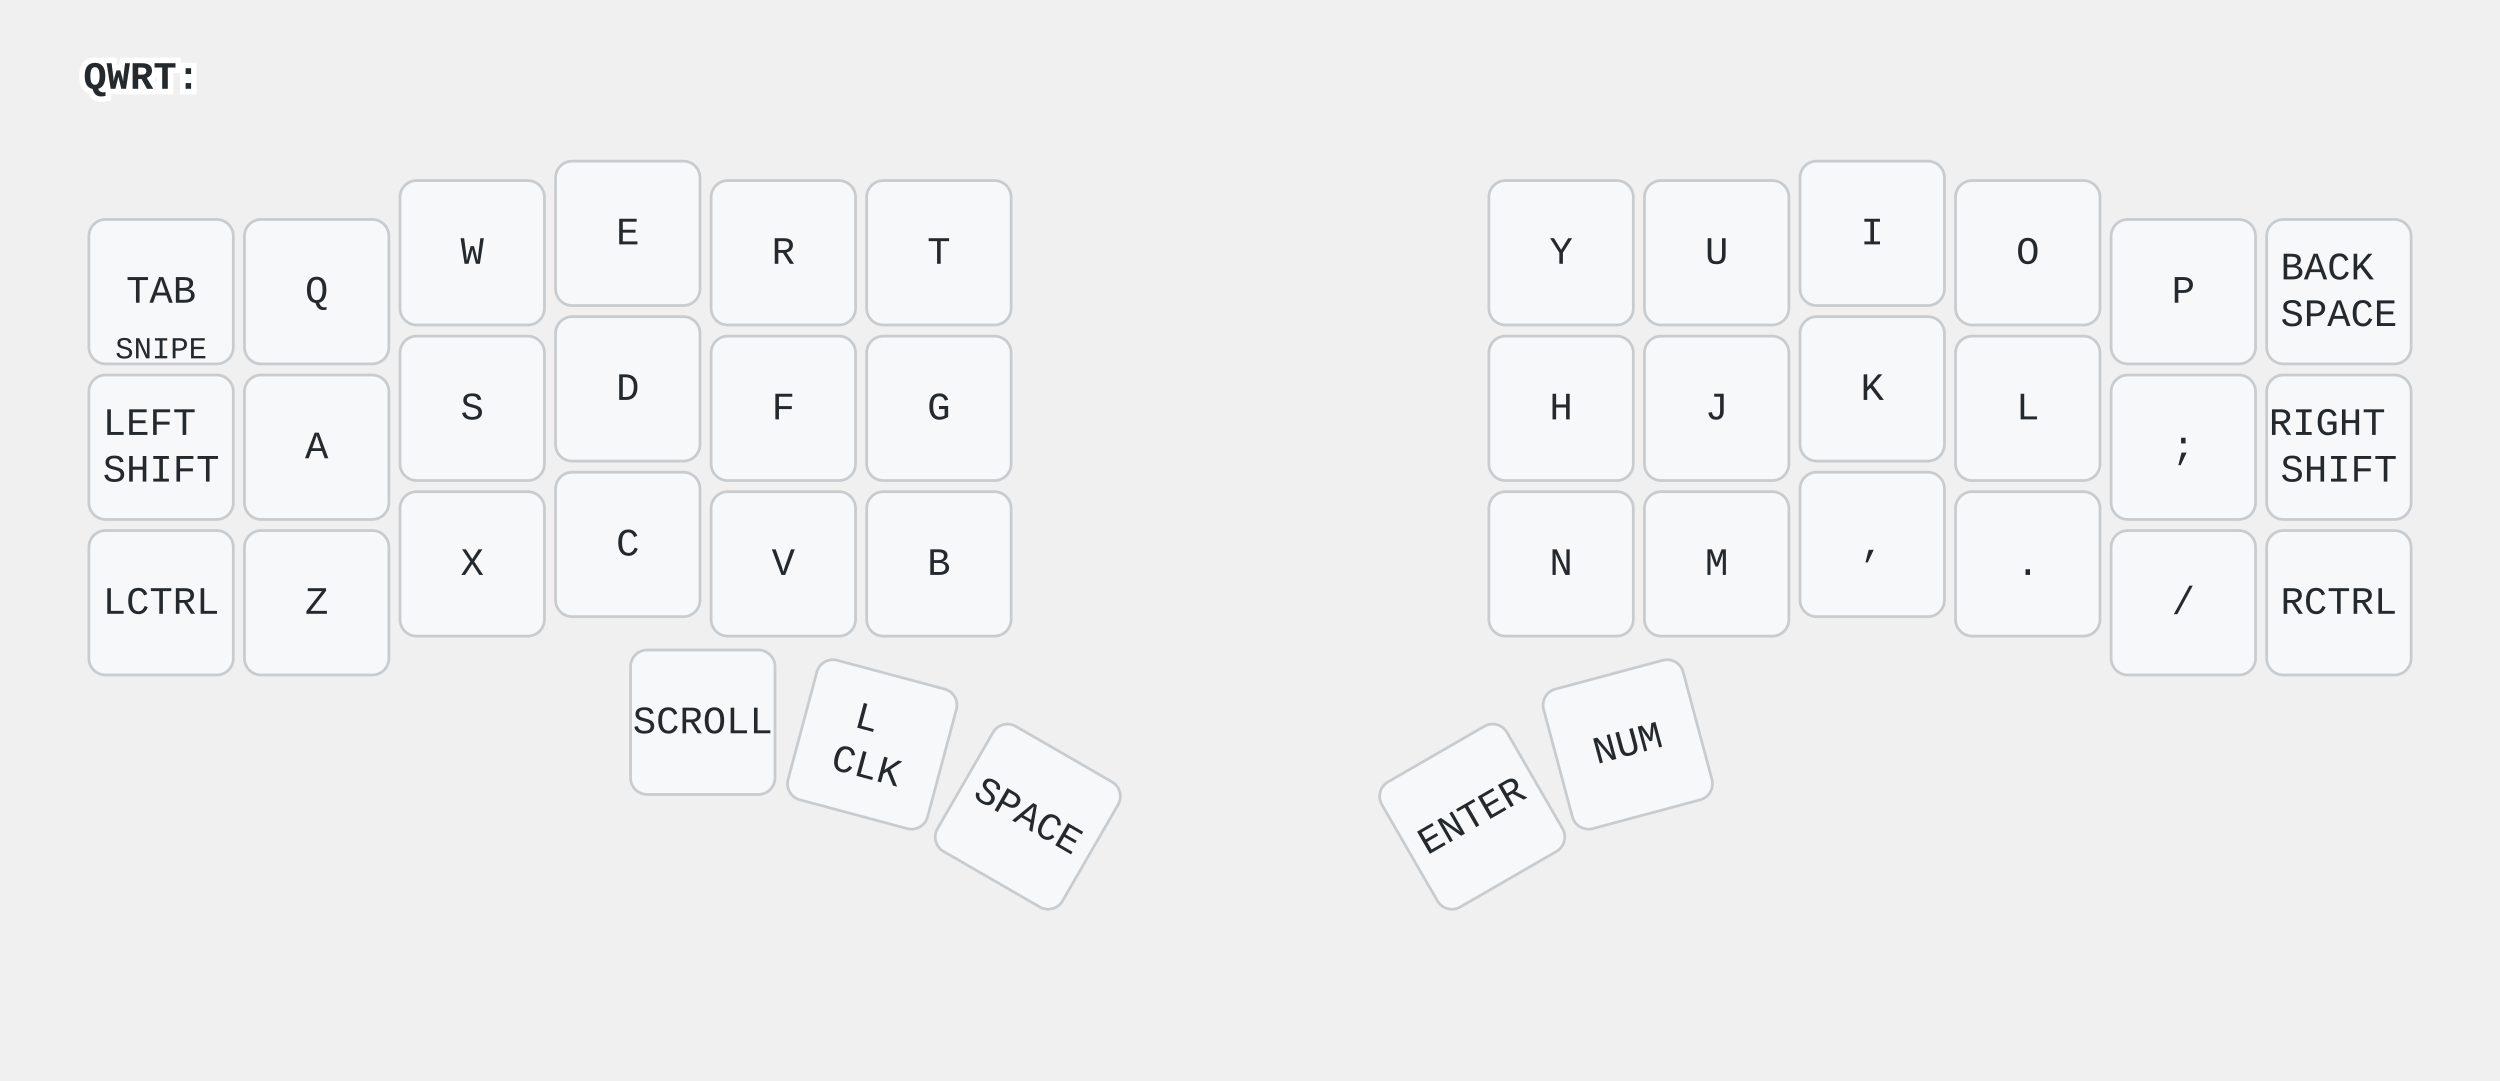
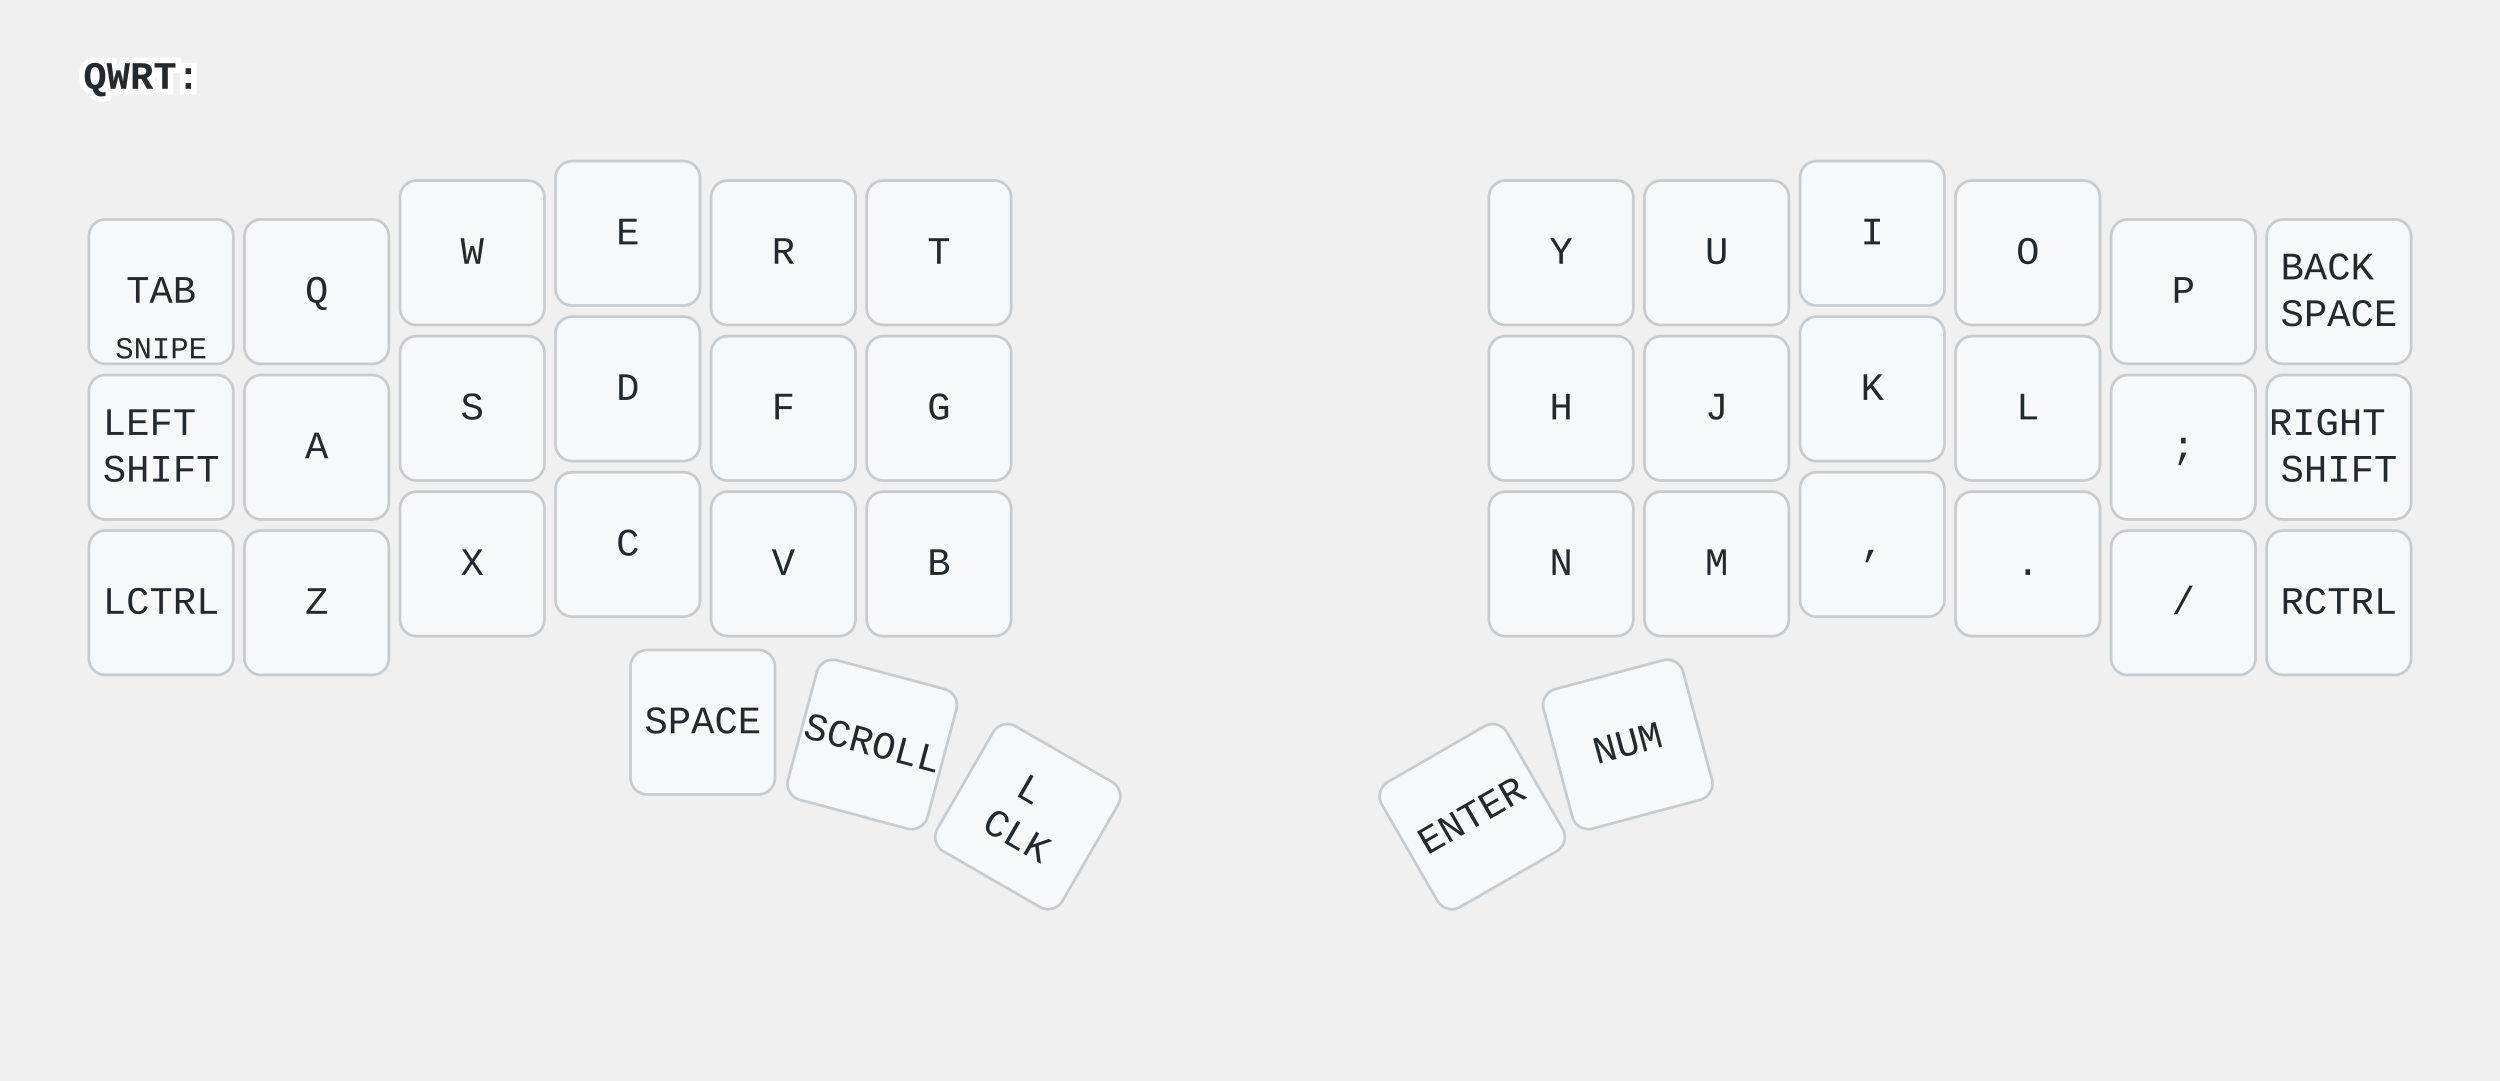
<svg xmlns="http://www.w3.org/2000/svg" width="900" height="389" viewBox="0 0 900 389" class="keymap">
  <style>/* inherit to force styles through use tags */
svg path {
    fill: inherit;
}

/* font and background color specifications */
svg.keymap {
    font-family: SFMono-Regular,Consolas,Liberation Mono,Menlo,monospace;
    font-size: 14px;
    font-kerning: normal;
    text-rendering: optimizeLegibility;
    fill: #24292e;
}

/* default key styling */
rect.key {
    fill: #f6f8fa;
}

rect.key, rect.combo {
    stroke: #c9cccf;
    stroke-width: 1;
}

/* default key side styling, only used is draw_key_sides is set */
rect.side {
    filter: brightness(90%);
}

/* color accent for combo boxes */
rect.combo, rect.combo-separate {
    fill: #cdf;
}

/* color accent for held keys */
rect.held, rect.combo.held {
    fill: #fdd;
}

/* color accent for ghost (optional) keys */
rect.ghost, rect.combo.ghost {
    stroke-dasharray: 4, 4;
    stroke-width: 2;
}

text {
    text-anchor: middle;
    dominant-baseline: middle;
}

/* styling for layer labels */
text.label {
    font-weight: bold;
    text-anchor: start;
    stroke: white;
    stroke-width: 4;
    paint-order: stroke;
}

/* styling for optional footer */
text.footer {
    text-anchor: end;
    dominant-baseline: auto;
    stroke: white;
    stroke-width: 4;
    paint-order: stroke;
}

/* styling for combo tap, and key non-tap label text */
text.combo, text.hold, text.shifted, text.left, text.right {
    font-size: 11px;
}

text.hold {
    text-anchor: middle;
    dominant-baseline: auto;
}

text.shifted {
    text-anchor: middle;
    dominant-baseline: hanging;
}

text.left {
    text-anchor: start;
}

text.right {
    text-anchor: end;
}

text.layer-activator {
    text-decoration: underline;
}

/* styling for hold/shifted label text in combo box */
text.combo.hold, text.combo.shifted, text.combo.left, text.combo.right {
    font-size: 8px;
}

/* lighter symbol for transparent keys */
text.trans {
    fill: #7b7e81;
}

/* styling for combo dendrons */
path.combo {
    stroke-width: 1;
    stroke: gray;
    fill: none;
}

/* Start Tabler Icons Cleanup */
/* cannot use height/width with glyphs */
.icon-tabler &gt; path {
    fill: inherit;
    stroke: inherit;
    stroke-width: 2;
}
/* hide tabler's default box */
.icon-tabler &gt; path[stroke="none"][fill="none"] {
    visibility: hidden;
}
/* End Tabler Icons Cleanup */

@media (prefers-color-scheme: dark) {
svg.keymap { fill: #d1d6db; }
rect.key { fill: #3f4750; }
rect.key, rect.combo { stroke: #60666c; }
rect.combo, rect.combo-separate { fill: #1f3d7a; }
rect.held, rect.combo.held { fill: #854747; }
text.label, text.footer { stroke: black; }
text.trans { fill: #7e8184; }
path.combo { stroke: #7f7f7f; }

}</style>
  <g transform="translate(30, 0)" class="layer-QWRT">
    <text x="0" y="28" class="label" id="QWRT">QWRT:</text>
    <g transform="translate(0, 56)">
      <g transform="translate(28, 49)" class="key keypos-0">
        <rect rx="6" ry="6" x="-26" y="-26" width="52" height="52" class="key" />
        <text x="0" y="0" class="key tap">TAB</text>
        <text x="0" y="24" class="key hold">SNIPE</text>
      </g>
      <g transform="translate(84, 49)" class="key keypos-1">
        <rect rx="6" ry="6" x="-26" y="-26" width="52" height="52" class="key" />
        <text x="0" y="0" class="key tap">Q</text>
      </g>
      <g transform="translate(140, 35)" class="key keypos-2">
        <rect rx="6" ry="6" x="-26" y="-26" width="52" height="52" class="key" />
        <text x="0" y="0" class="key tap">W</text>
      </g>
      <g transform="translate(196, 28)" class="key keypos-3">
        <rect rx="6" ry="6" x="-26" y="-26" width="52" height="52" class="key" />
        <text x="0" y="0" class="key tap">E</text>
      </g>
      <g transform="translate(252, 35)" class="key keypos-4">
        <rect rx="6" ry="6" x="-26" y="-26" width="52" height="52" class="key" />
        <text x="0" y="0" class="key tap">R</text>
      </g>
      <g transform="translate(308, 35)" class="key keypos-5">
        <rect rx="6" ry="6" x="-26" y="-26" width="52" height="52" class="key" />
        <text x="0" y="0" class="key tap">T</text>
      </g>
      <g transform="translate(532, 35)" class="key keypos-6">
        <rect rx="6" ry="6" x="-26" y="-26" width="52" height="52" class="key" />
        <text x="0" y="0" class="key tap">Y</text>
      </g>
      <g transform="translate(588, 35)" class="key keypos-7">
        <rect rx="6" ry="6" x="-26" y="-26" width="52" height="52" class="key" />
        <text x="0" y="0" class="key tap">U</text>
      </g>
      <g transform="translate(644, 28)" class="key keypos-8">
        <rect rx="6" ry="6" x="-26" y="-26" width="52" height="52" class="key" />
        <text x="0" y="0" class="key tap">I</text>
      </g>
      <g transform="translate(700, 35)" class="key keypos-9">
        <rect rx="6" ry="6" x="-26" y="-26" width="52" height="52" class="key" />
        <text x="0" y="0" class="key tap">O</text>
      </g>
      <g transform="translate(756, 49)" class="key keypos-10">
        <rect rx="6" ry="6" x="-26" y="-26" width="52" height="52" class="key" />
        <text x="0" y="0" class="key tap">P</text>
      </g>
      <g transform="translate(812, 49)" class="key keypos-11">
        <rect rx="6" ry="6" x="-26" y="-26" width="52" height="52" class="key" />
        <text x="0" y="0" class="key tap">
          <tspan x="0" dy="-0.6em">BACK</tspan>
          <tspan x="0" dy="1.2em">SPACE</tspan>
        </text>
      </g>
      <g transform="translate(28, 105)" class="key keypos-12">
        <rect rx="6" ry="6" x="-26" y="-26" width="52" height="52" class="key" />
        <text x="0" y="0" class="key tap">
          <tspan x="0" dy="-0.6em">LEFT</tspan>
          <tspan x="0" dy="1.2em">SHIFT</tspan>
        </text>
      </g>
      <g transform="translate(84, 105)" class="key keypos-13">
        <rect rx="6" ry="6" x="-26" y="-26" width="52" height="52" class="key" />
        <text x="0" y="0" class="key tap">A</text>
      </g>
      <g transform="translate(140, 91)" class="key keypos-14">
        <rect rx="6" ry="6" x="-26" y="-26" width="52" height="52" class="key" />
        <text x="0" y="0" class="key tap">S</text>
      </g>
      <g transform="translate(196, 84)" class="key keypos-15">
        <rect rx="6" ry="6" x="-26" y="-26" width="52" height="52" class="key" />
        <text x="0" y="0" class="key tap">D</text>
      </g>
      <g transform="translate(252, 91)" class="key keypos-16">
        <rect rx="6" ry="6" x="-26" y="-26" width="52" height="52" class="key" />
        <text x="0" y="0" class="key tap">F</text>
      </g>
      <g transform="translate(308, 91)" class="key keypos-17">
        <rect rx="6" ry="6" x="-26" y="-26" width="52" height="52" class="key" />
        <text x="0" y="0" class="key tap">G</text>
      </g>
      <g transform="translate(532, 91)" class="key keypos-18">
        <rect rx="6" ry="6" x="-26" y="-26" width="52" height="52" class="key" />
        <text x="0" y="0" class="key tap">H</text>
      </g>
      <g transform="translate(588, 91)" class="key keypos-19">
        <rect rx="6" ry="6" x="-26" y="-26" width="52" height="52" class="key" />
        <text x="0" y="0" class="key tap">J</text>
      </g>
      <g transform="translate(644, 84)" class="key keypos-20">
        <rect rx="6" ry="6" x="-26" y="-26" width="52" height="52" class="key" />
        <text x="0" y="0" class="key tap">K</text>
      </g>
      <g transform="translate(700, 91)" class="key keypos-21">
        <rect rx="6" ry="6" x="-26" y="-26" width="52" height="52" class="key" />
        <text x="0" y="0" class="key tap">L</text>
      </g>
      <g transform="translate(756, 105)" class="key keypos-22">
        <rect rx="6" ry="6" x="-26" y="-26" width="52" height="52" class="key" />
        <text x="0" y="0" class="key tap">;</text>
      </g>
      <g transform="translate(812, 105)" class="key keypos-23">
        <rect rx="6" ry="6" x="-26" y="-26" width="52" height="52" class="key" />
        <text x="0" y="0" class="key tap">
          <tspan x="0" dy="-0.6em">RIGHT</tspan>
          <tspan x="0" dy="1.2em">SHIFT</tspan>
        </text>
      </g>
      <g transform="translate(28, 161)" class="key keypos-24">
        <rect rx="6" ry="6" x="-26" y="-26" width="52" height="52" class="key" />
        <text x="0" y="0" class="key tap">LCTRL</text>
      </g>
      <g transform="translate(84, 161)" class="key keypos-25">
        <rect rx="6" ry="6" x="-26" y="-26" width="52" height="52" class="key" />
        <text x="0" y="0" class="key tap">Z</text>
      </g>
      <g transform="translate(140, 147)" class="key keypos-26">
        <rect rx="6" ry="6" x="-26" y="-26" width="52" height="52" class="key" />
        <text x="0" y="0" class="key tap">X</text>
      </g>
      <g transform="translate(196, 140)" class="key keypos-27">
        <rect rx="6" ry="6" x="-26" y="-26" width="52" height="52" class="key" />
        <text x="0" y="0" class="key tap">C</text>
      </g>
      <g transform="translate(252, 147)" class="key keypos-28">
        <rect rx="6" ry="6" x="-26" y="-26" width="52" height="52" class="key" />
        <text x="0" y="0" class="key tap">V</text>
      </g>
      <g transform="translate(308, 147)" class="key keypos-29">
        <rect rx="6" ry="6" x="-26" y="-26" width="52" height="52" class="key" />
        <text x="0" y="0" class="key tap">B</text>
      </g>
      <g transform="translate(532, 147)" class="key keypos-30">
        <rect rx="6" ry="6" x="-26" y="-26" width="52" height="52" class="key" />
        <text x="0" y="0" class="key tap">N</text>
      </g>
      <g transform="translate(588, 147)" class="key keypos-31">
        <rect rx="6" ry="6" x="-26" y="-26" width="52" height="52" class="key" />
        <text x="0" y="0" class="key tap">M</text>
      </g>
      <g transform="translate(644, 140)" class="key keypos-32">
        <rect rx="6" ry="6" x="-26" y="-26" width="52" height="52" class="key" />
        <text x="0" y="0" class="key tap">,</text>
      </g>
      <g transform="translate(700, 147)" class="key keypos-33">
        <rect rx="6" ry="6" x="-26" y="-26" width="52" height="52" class="key" />
        <text x="0" y="0" class="key tap">.</text>
      </g>
      <g transform="translate(756, 161)" class="key keypos-34">
        <rect rx="6" ry="6" x="-26" y="-26" width="52" height="52" class="key" />
        <text x="0" y="0" class="key tap">/</text>
      </g>
      <g transform="translate(812, 161)" class="key keypos-35">
        <rect rx="6" ry="6" x="-26" y="-26" width="52" height="52" class="key" />
        <text x="0" y="0" class="key tap">RCTRL</text>
      </g>
      <g transform="translate(223, 204)" class="key keypos-36">
        <rect rx="6" ry="6" x="-26" y="-26" width="52" height="52" class="key" />
+         <text x="0" y="0" class="key tap">SPACE</text>
+       </g>
+       <g transform="translate(284, 212) rotate(15.0)" class="key keypos-37">
+         <rect rx="6" ry="6" x="-26" y="-26" width="52" height="52" class="key" />
        <text x="0" y="0" class="key tap">SCROLL</text>
      </g>
-       <g transform="translate(284, 212) rotate(15.0)" class="key keypos-37">
+       <g transform="translate(340, 238) rotate(30.0)" class="key keypos-38">
        <rect rx="6" ry="6" x="-26" y="-26" width="52" height="52" class="key" />
        <text x="0" y="0" class="key tap">
          <tspan x="0" dy="-0.6em">L</tspan>
          <tspan x="0" dy="1.2em">CLK</tspan>
        </text>
      </g>
-       <g transform="translate(340, 238) rotate(30.0)" class="key keypos-38">
-         <rect rx="6" ry="6" x="-26" y="-26" width="52" height="52" class="key" />
-         <text x="0" y="0" class="key tap">SPACE</text>
-       </g>
      <g transform="translate(500, 238) rotate(-30.0)" class="key keypos-39">
        <rect rx="6" ry="6" x="-26" y="-26" width="52" height="52" class="key" />
        <text x="0" y="0" class="key tap">ENTER</text>
      </g>
      <g transform="translate(556, 212) rotate(-15.0)" class="key keypos-40">
        <rect rx="6" ry="6" x="-26" y="-26" width="52" height="52" class="key" />
        <text x="0" y="0" class="key tap">NUM</text>
      </g>
    </g>
  </g>
</svg>
